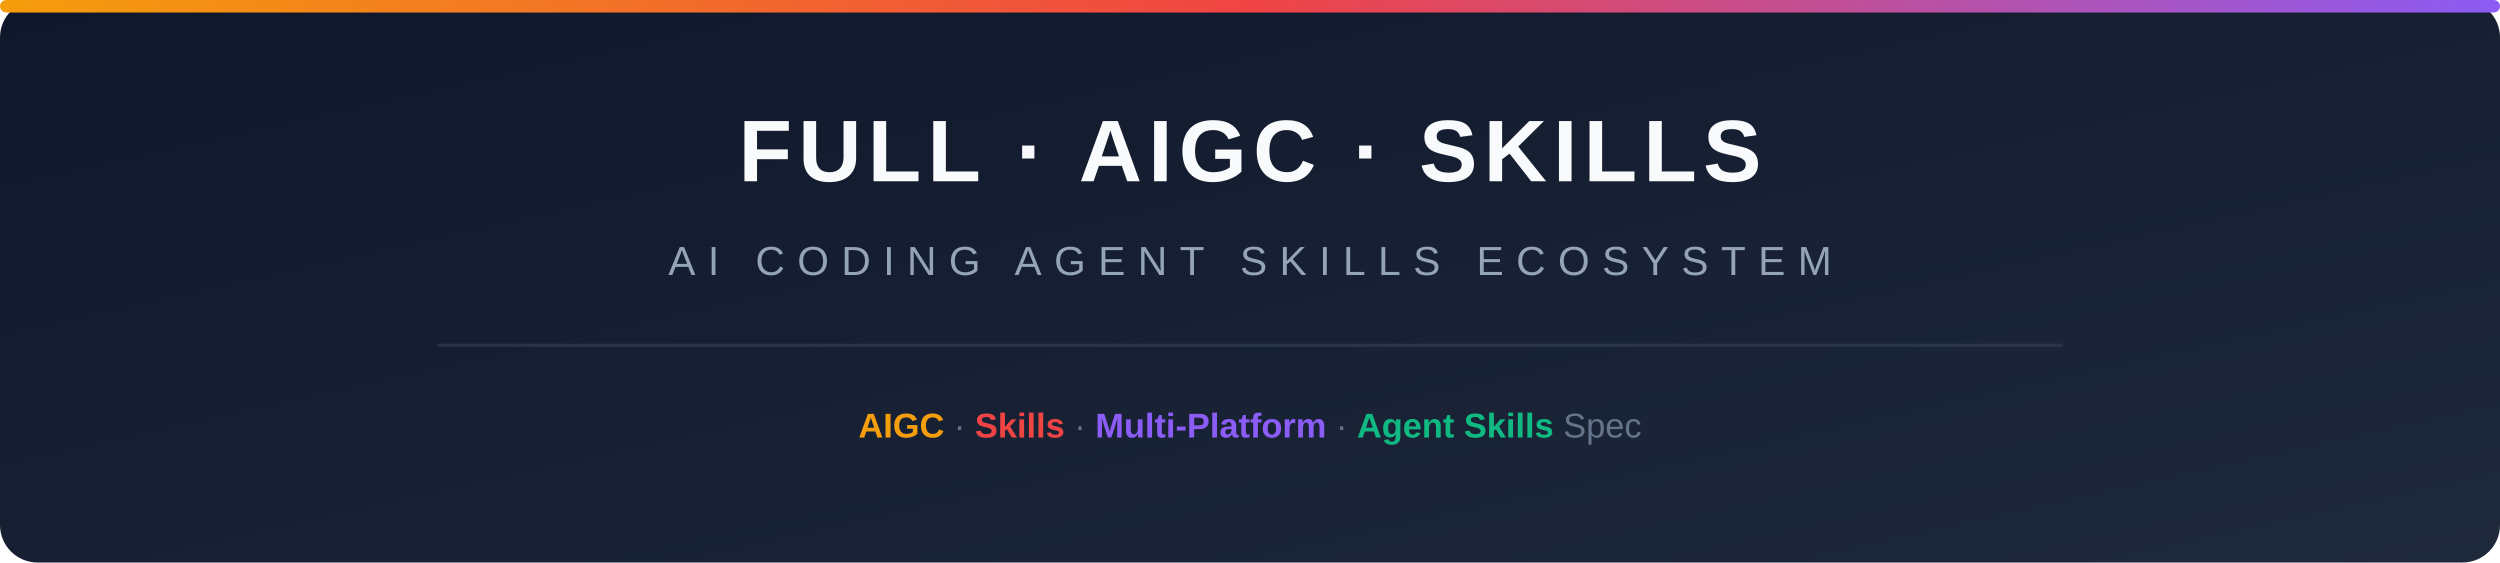
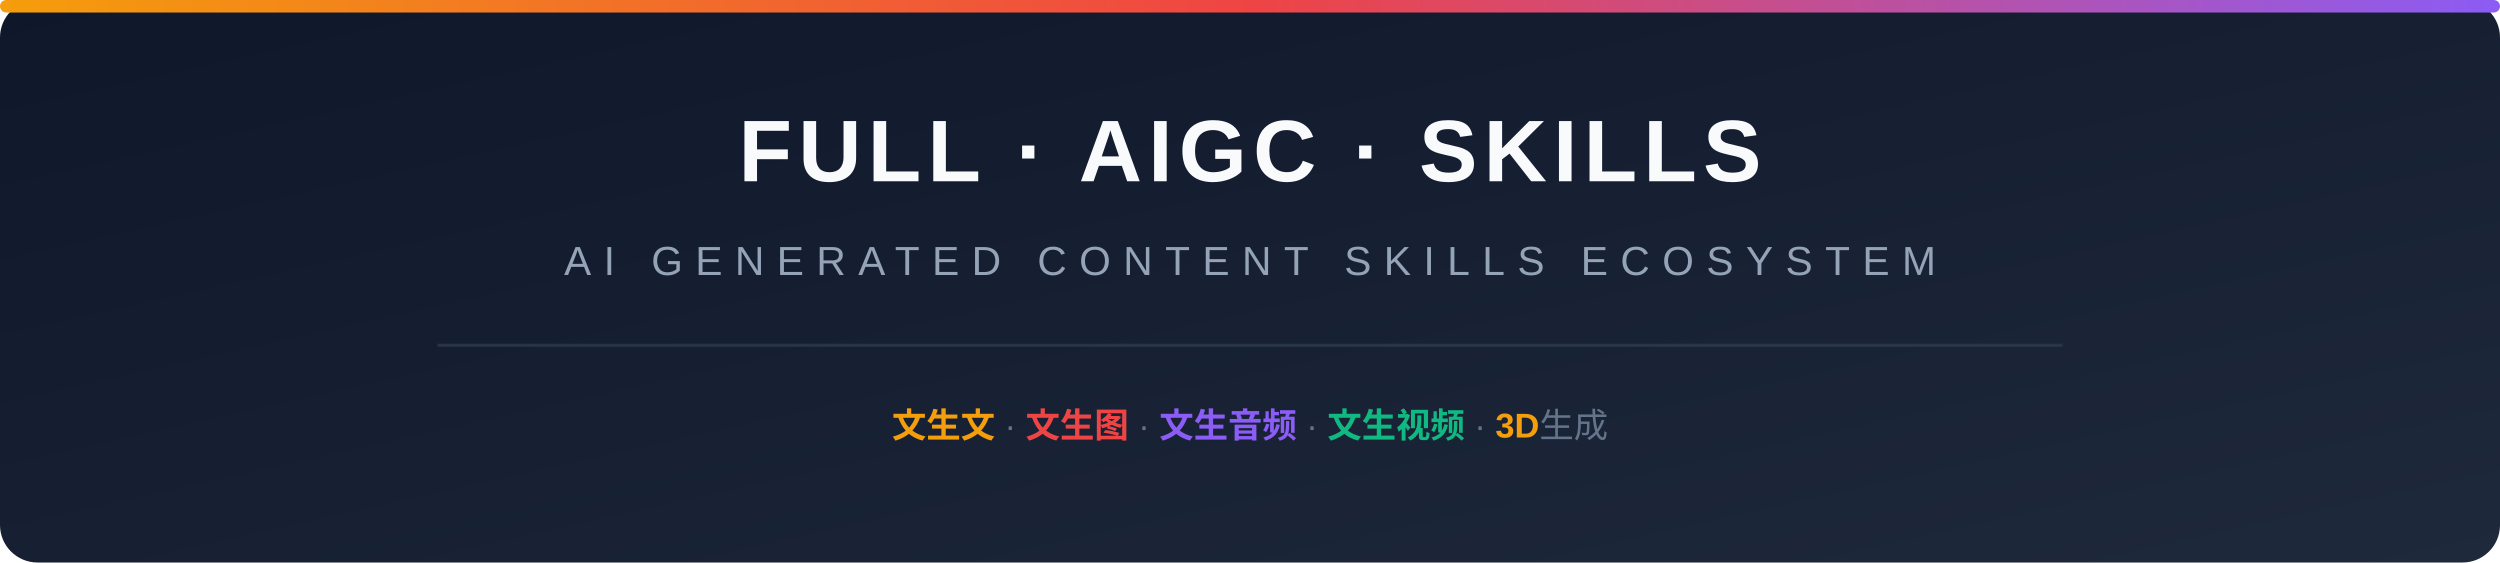
<svg xmlns="http://www.w3.org/2000/svg" width="800" height="180" viewBox="0 0 800 180">
  <defs>
    <linearGradient id="bg" x1="0%" y1="0%" x2="100%" y2="100%">
      <stop offset="0%" style="stop-color:#0f172a" />
      <stop offset="100%" style="stop-color:#1e293b" />
    </linearGradient>
    <linearGradient id="accent" x1="0%" y1="0%" x2="100%" y2="0%">
      <stop offset="0%" style="stop-color:#f59e0b" />
      <stop offset="50%" style="stop-color:#ef4444" />
      <stop offset="100%" style="stop-color:#8b5cf6" />
    </linearGradient>
  </defs>
  <rect width="800" height="180" fill="url(#bg)" rx="12" />
  <rect x="0" y="0" width="800" height="4" fill="url(#accent)" rx="2" />
  <text x="400" y="58" text-anchor="middle" font-family="'Segoe UI', Arial, sans-serif" font-size="28" font-weight="700" fill="#f8fafc" letter-spacing="2">
    FULL · AIGC · SKILLS
  </text>
  <text x="400" y="88" text-anchor="middle" font-family="'Segoe UI', Arial, sans-serif" font-size="13" fill="#94a3b8" letter-spacing="4">
-     AI CODING AGENT SKILLS ECOSYSTEM
+     AI GENERATED CONTENT SKILLS ECOSYSTEM
  </text>
  <rect x="140" y="110" width="520" height="1" fill="#334155" opacity="0.6" />
  <g transform="translate(400,140)" text-anchor="middle" font-family="'Segoe UI', Arial, sans-serif" font-size="11">
    <text fill="#64748b">
-       <tspan font-weight="700" fill="#f59e0b">AIGC</tspan> · <tspan font-weight="700" fill="#ef4444">Skills</tspan> · <tspan font-weight="700" fill="#8b5cf6">Multi-Platform</tspan> · <tspan font-weight="700" fill="#10b981">Agent Skills</tspan> Spec
+       <tspan font-weight="700" fill="#f59e0b">文生文</tspan> · <tspan font-weight="700" fill="#ef4444">文生图</tspan> · <tspan font-weight="700" fill="#8b5cf6">文生音频</tspan> · <tspan font-weight="700" fill="#10b981">文生视频</tspan> · <tspan font-weight="700" fill="#f59e0b">3D</tspan>生成
    </text>
  </g>
</svg>
